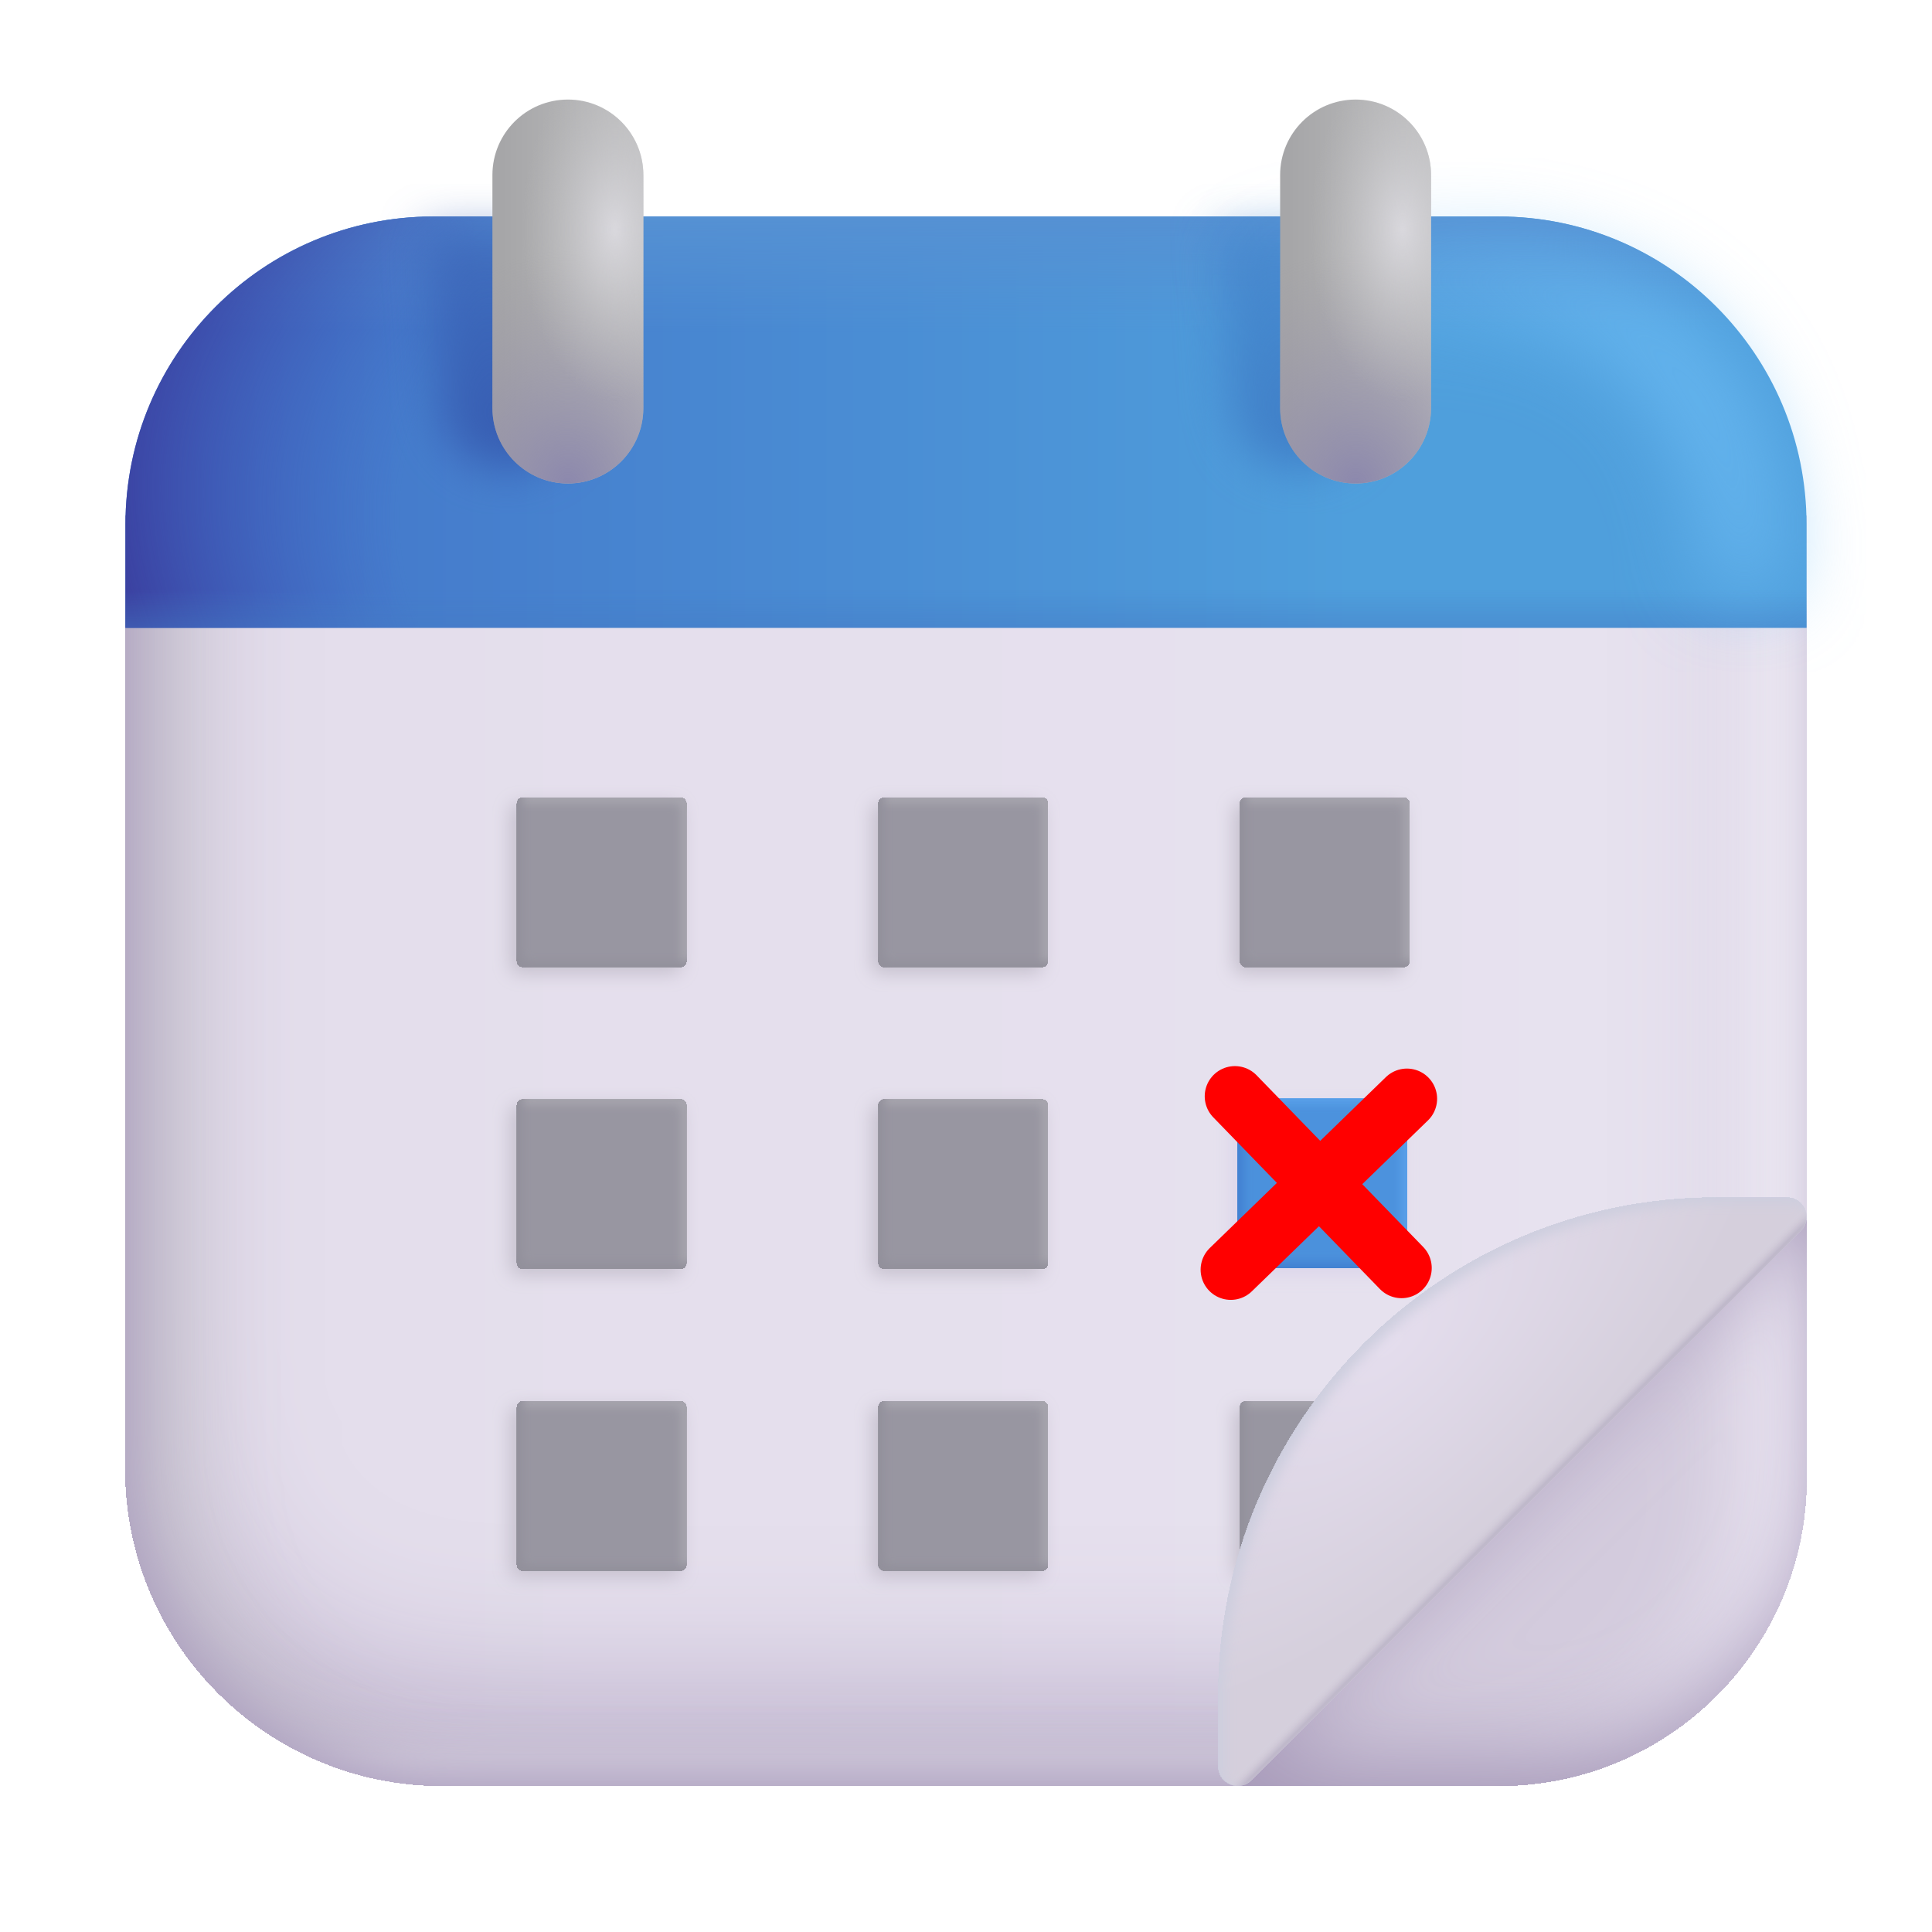
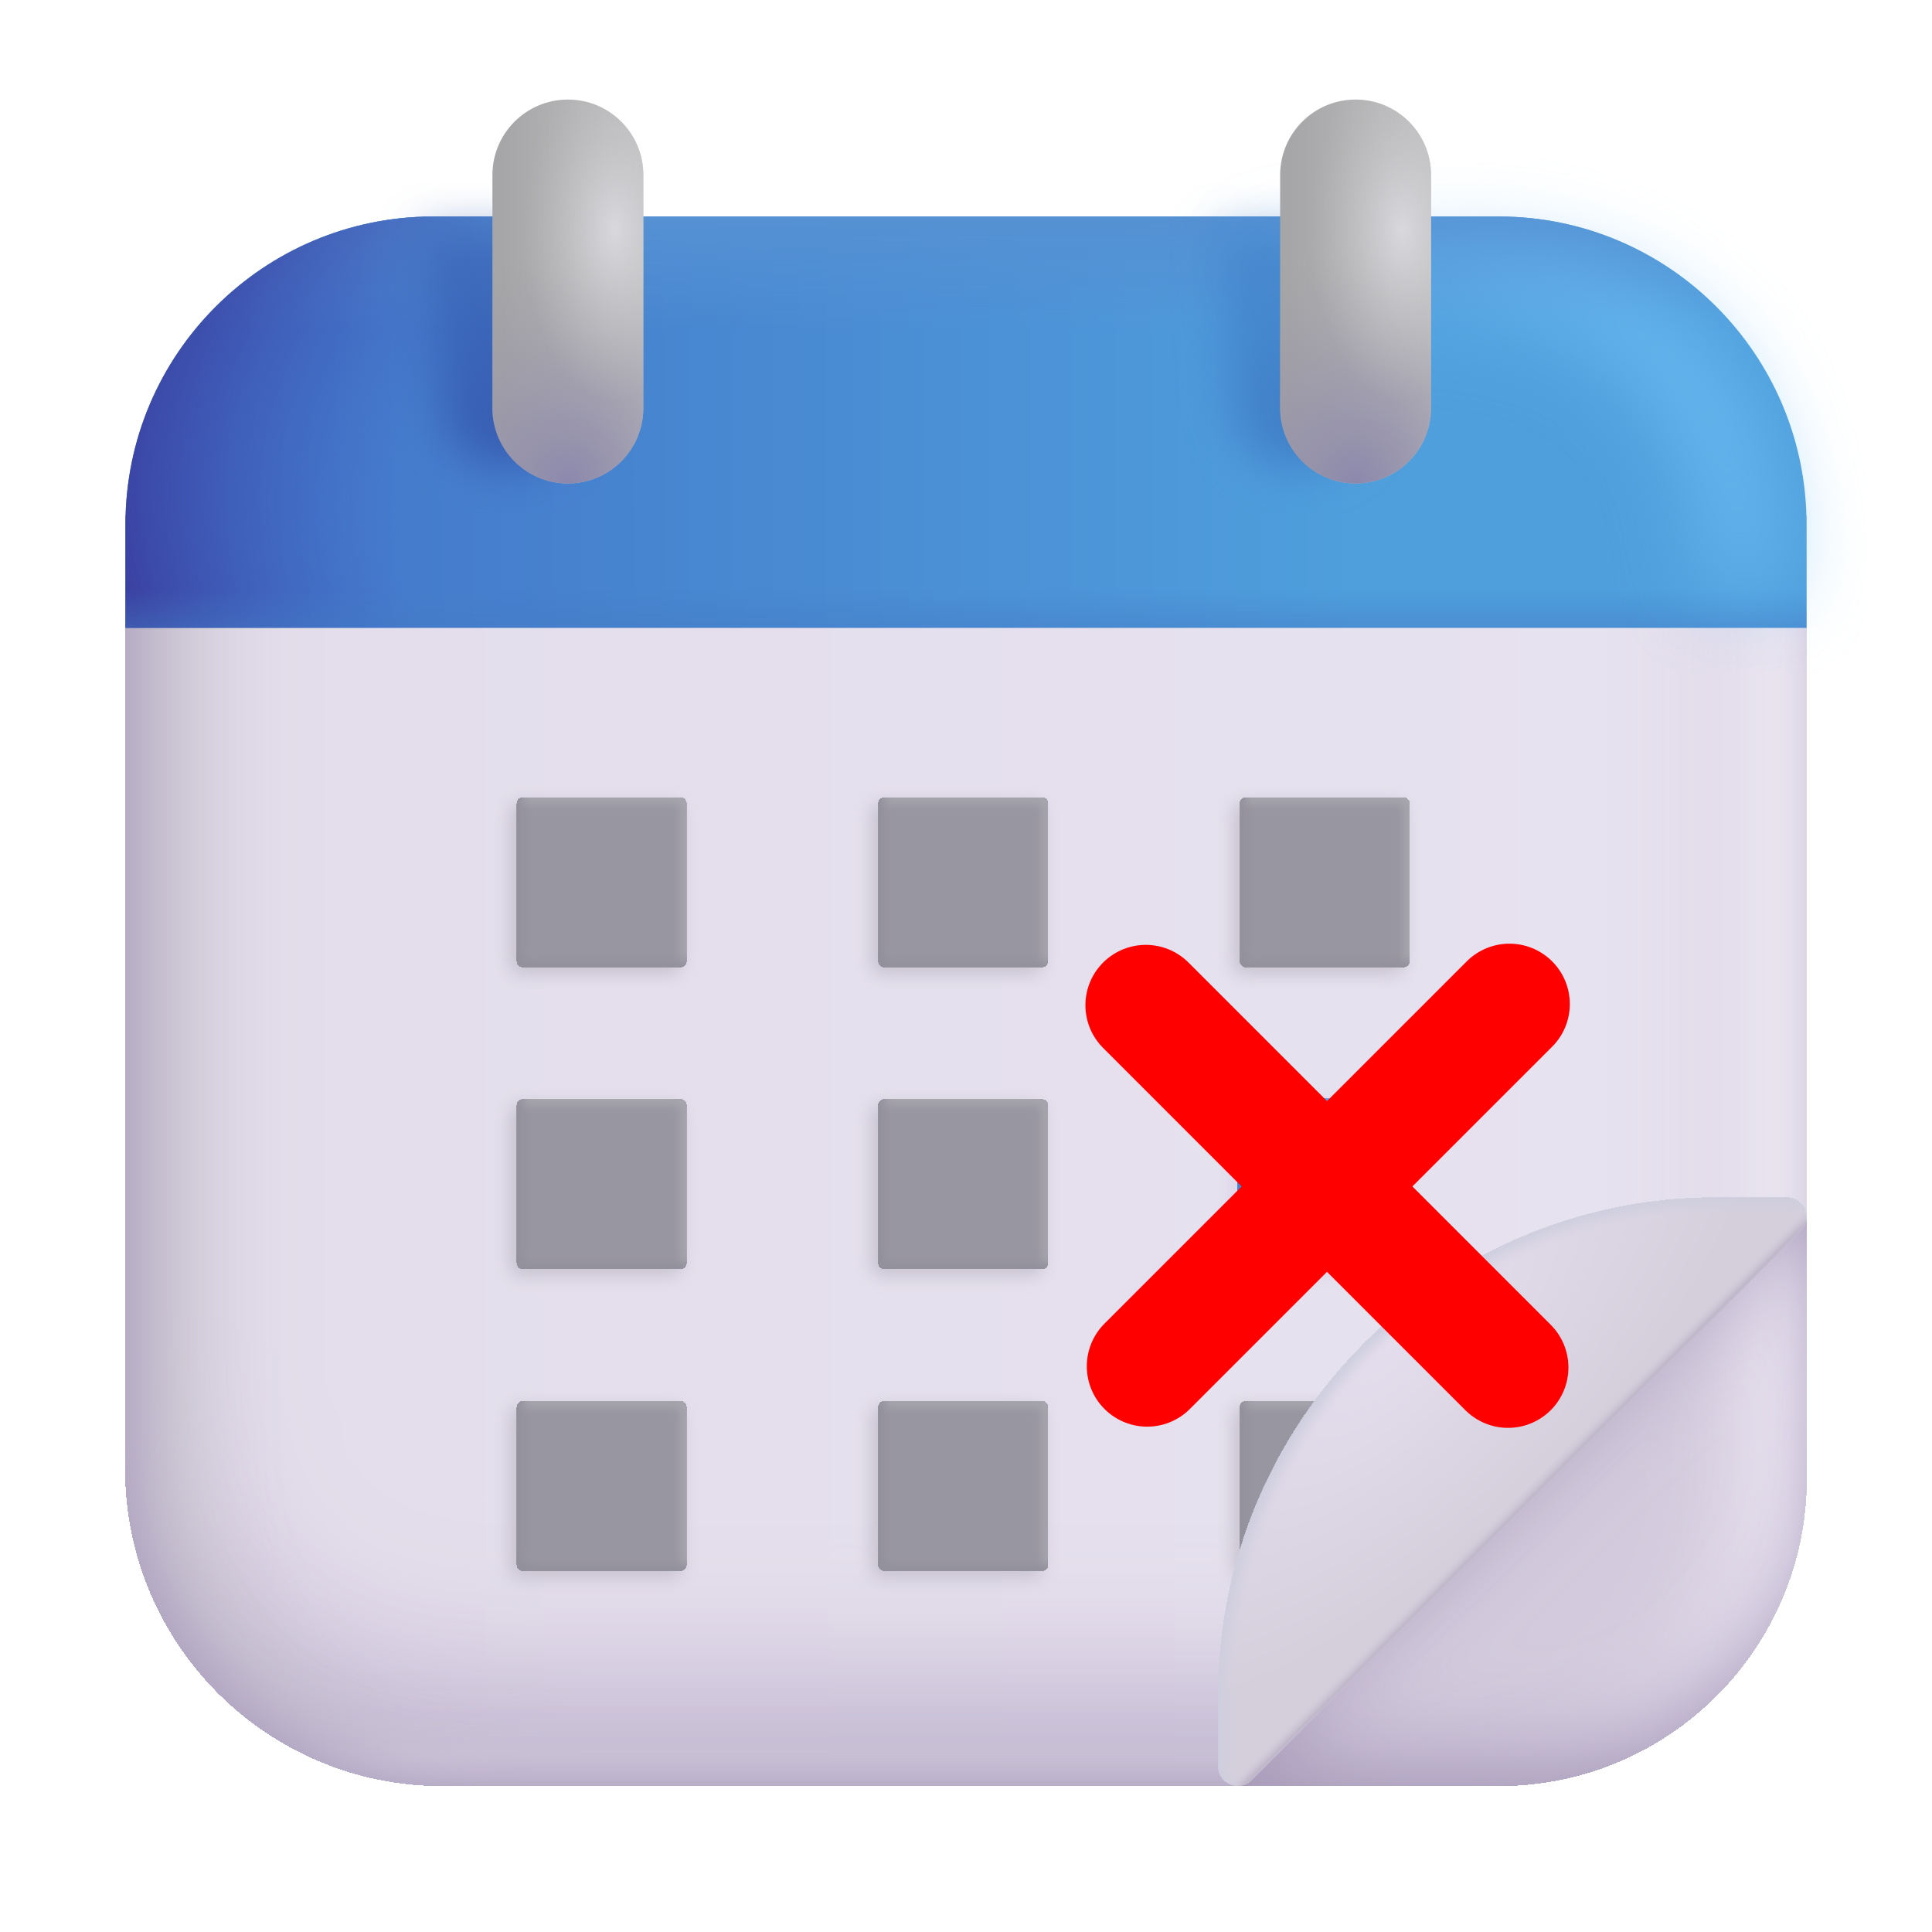
- <svg xmlns="http://www.w3.org/2000/svg" viewBox="0 0 32 32" id="calendar" version="1.1">
+ <svg xmlns="http://www.w3.org/2000/svg" viewBox="0 0 32 32" id="absence" version="1.1">
  <g filter="url(#filter0_iiii_18_22651)" id="g1">
    <rect width="27.844" height="25.992" x="2.078" y="3.586" fill="url(#paint0_linear_18_22651)" rx="5.25" id="rect1" />
  </g>
  <g filter="url(#filter9_dii_18_22651)" id="g13" style="filter:url(#filter9_dii_18_22651-5)" transform="translate(-0.03899994,-0.01099968)">
    <rect width="2.805" height="2.805" x="20.539" y="18.211" fill="url(#paint5_linear_18_22651)" rx="0.1" id="rect12" style="fill:url(#paint5_linear_18_22651)" />
  </g>
  <path fill="url(#paint1_linear_18_22651)" d="M29.922 10.399H2.078V8.686C2.078 5.87 4.361 3.586 7.178 3.586H24.822C27.639 3.586 29.922 5.87 29.922 8.686V10.399Z" id="path1" />
  <path fill="url(#paint2_linear_18_22651)" d="M29.922 10.399H2.078V8.686C2.078 5.87 4.361 3.586 7.178 3.586H24.822C27.639 3.586 29.922 5.87 29.922 8.686V10.399Z" id="path2" />
  <path fill="url(#paint3_radial_18_22651)" d="M29.922 10.399H2.078V8.686C2.078 5.87 4.361 3.586 7.178 3.586H24.822C27.639 3.586 29.922 5.87 29.922 8.686V10.399Z" id="path3" />
  <path fill="url(#paint4_linear_18_22651)" d="M29.922 10.399H2.078V8.686C2.078 5.87 4.361 3.586 7.178 3.586H24.822C27.639 3.586 29.922 5.87 29.922 8.686V10.399Z" id="path4" />
  <g filter="url(#filter1_ii_18_22651)" id="g5">
    <path fill="#D3CBDD" d="M29.922 20.21V24.479C29.922 27.295 27.639 29.578 24.822 29.578H20.497L29.922 20.21Z" id="path5" />
  </g>
  <g filter="url(#filter2_dii_18_22651)" id="g6">
    <rect width="2.805" height="2.805" x="8.563" y="13.211" fill="#9896A1" rx=".1" id="rect5" />
  </g>
  <g filter="url(#filter3_dii_18_22651)" id="g7">
    <rect width="2.805" height="2.805" x="14.551" y="13.211" fill="#9896A1" rx=".1" id="rect6" />
  </g>
  <g filter="url(#filter4_dii_18_22651)" id="g8">
    <rect width="2.805" height="2.805" x="20.539" y="13.211" fill="#9896A1" rx=".1" id="rect7" />
  </g>
  <g filter="url(#filter5_dii_18_22651)" id="g9">
    <rect width="2.805" height="2.805" x="8.563" y="18.211" fill="#9896A1" rx=".1" id="rect8" />
  </g>
  <g filter="url(#filter6_dii_18_22651)" id="g10">
    <rect width="2.805" height="2.805" x="8.563" y="23.211" fill="#9896A1" rx=".1" id="rect9" />
  </g>
  <g filter="url(#filter7_dii_18_22651)" id="g11">
    <rect width="2.805" height="2.805" x="14.551" y="18.211" fill="#9896A1" rx=".1" id="rect10" />
  </g>
  <g filter="url(#filter8_dii_18_22651)" id="g12">
    <rect width="2.805" height="2.805" x="14.551" y="23.211" fill="#9896A1" rx=".1" id="rect11" />
  </g>
  <g filter="url(#filter10_dii_18_22651)" id="g14">
    <rect width="2.805" height="2.805" x="20.539" y="23.211" fill="#9896A1" rx=".1" id="rect13" />
  </g>
  <g filter="url(#filter11_i_18_22651)" id="g15">
    <path fill="url(#paint6_radial_18_22651)" d="M29.827 20.388C29.888 20.327 29.922 20.245 29.922 20.159C29.922 19.981 29.777 19.836 29.599 19.836H28.43C23.873 19.836 20.18 23.53 20.18 28.086V29.255C20.18 29.434 20.324 29.579 20.503 29.579C20.588 29.579 20.671 29.544 20.731 29.484L29.827 20.388Z" id="path14" />
    <path fill="url(#paint7_linear_18_22651)" d="M29.827 20.388C29.888 20.327 29.922 20.245 29.922 20.159C29.922 19.981 29.777 19.836 29.599 19.836H28.43C23.873 19.836 20.18 23.53 20.18 28.086V29.255C20.18 29.434 20.324 29.579 20.503 29.579C20.588 29.579 20.671 29.544 20.731 29.484L29.827 20.388Z" id="path15" />
  </g>
  <g filter="url(#filter12_f_18_22651)" id="g16">
    <path stroke="url(#paint8_radial_18_22651)" stroke-width="1.5" d="M28.906 9.877C28.906 6.978 27.656 4.627 23.656 4.627H13.5" fill="none" id="path16" />
  </g>
  <g filter="url(#filter13_f_18_22651)" id="g17">
    <path fill="url(#paint9_linear_18_22651)" d="M7.013 3.8H9.513V6.636C9.513 7.256 9.011 7.758 8.391 7.758V7.758C7.81 7.758 7.324 7.314 7.273 6.735L7.013 3.8Z" id="path17" />
  </g>
  <g filter="url(#filter14_f_18_22651)" id="g18">
    <path fill="url(#paint10_linear_18_22651)" d="M20.132 3.8H22.632V6.636C22.632 7.256 22.129 7.758 21.509 7.758V7.758C20.928 7.758 20.443 7.314 20.392 6.735L20.132 3.8Z" id="path18" />
  </g>
  <rect width="2.5" height="6.359" x="8.156" y="1.649" fill="url(#paint11_linear_18_22651)" rx="1.25" id="rect18" />
  <rect width="2.5" height="6.359" x="8.156" y="1.649" fill="url(#paint12_radial_18_22651)" rx="1.25" id="rect19" />
  <rect width="2.5" height="6.359" x="8.156" y="1.649" fill="url(#paint13_radial_18_22651)" rx="1.25" id="rect20" />
  <rect width="2.5" height="6.359" x="21.203" y="1.649" fill="url(#paint14_linear_18_22651)" rx="1.25" id="rect21" />
  <rect width="2.5" height="6.359" x="21.203" y="1.649" fill="url(#paint15_radial_18_22651)" rx="1.25" id="rect22" />
  <rect width="2.5" height="6.359" x="21.203" y="1.649" fill="url(#paint16_radial_18_22651)" rx="1.25" id="rect23" />
  <defs id="defs126">
    <filter id="filter0_iiii_18_22651" width="29.844" height="26.992" x="1.078" y="2.586" color-interpolation-filters="sRGB" filterUnits="userSpaceOnUse">
      <feFlood flood-opacity="0" result="BackgroundImageFix" id="feFlood23" />
      <feBlend in="SourceGraphic" in2="BackgroundImageFix" result="shape" id="feBlend23" />
      <feColorMatrix in="SourceAlpha" result="hardAlpha" values="0 0 0 0 0 0 0 0 0 0 0 0 0 0 0 0 0 0 127 0" id="feColorMatrix23" />
      <feOffset dy="-1" id="feOffset23" />
      <feGaussianBlur stdDeviation="1.5" id="feGaussianBlur23" />
      <feComposite in2="hardAlpha" k2="-1" k3="1" operator="arithmetic" id="feComposite23" />
      <feColorMatrix values="0 0 0 0 0.675 0 0 0 0 0.62 0 0 0 0 0.749 0 0 0 1 0" id="feColorMatrix24" />
      <feBlend in2="shape" result="effect1_innerShadow_18_22651" id="feBlend24" />
      <feColorMatrix in="SourceAlpha" result="hardAlpha" values="0 0 0 0 0 0 0 0 0 0 0 0 0 0 0 0 0 0 127 0" id="feColorMatrix25" />
      <feOffset dx="1" id="feOffset25" />
      <feGaussianBlur stdDeviation=".75" id="feGaussianBlur25" />
      <feComposite in2="hardAlpha" k2="-1" k3="1" operator="arithmetic" id="feComposite25" />
      <feColorMatrix values="0 0 0 0 0.8 0 0 0 0 0.788 0 0 0 0 0.82 0 0 0 1 0" id="feColorMatrix26" />
      <feBlend in2="effect1_innerShadow_18_22651" result="effect2_innerShadow_18_22651" id="feBlend26" />
      <feColorMatrix in="SourceAlpha" result="hardAlpha" values="0 0 0 0 0 0 0 0 0 0 0 0 0 0 0 0 0 0 127 0" id="feColorMatrix27" />
      <feOffset dx="-1" id="feOffset27" />
      <feGaussianBlur stdDeviation=".75" id="feGaussianBlur27" />
      <feComposite in2="hardAlpha" k2="-1" k3="1" operator="arithmetic" id="feComposite27" />
      <feColorMatrix values="0 0 0 0 0.957 0 0 0 0 0.945 0 0 0 0 0.976 0 0 0 1 0" id="feColorMatrix28" />
      <feBlend in2="effect2_innerShadow_18_22651" result="effect3_innerShadow_18_22651" id="feBlend28" />
      <feColorMatrix in="SourceAlpha" result="hardAlpha" values="0 0 0 0 0 0 0 0 0 0 0 0 0 0 0 0 0 0 127 0" id="feColorMatrix29" />
      <feOffset dx=".25" dy="-.25" id="feOffset29" />
      <feGaussianBlur stdDeviation=".5" id="feGaussianBlur29" />
      <feComposite in2="hardAlpha" k2="-1" k3="1" operator="arithmetic" id="feComposite29" />
      <feColorMatrix values="0 0 0 0 0.671 0 0 0 0 0.62 0 0 0 0 0.745 0 0 0 1 0" id="feColorMatrix30" />
      <feBlend in2="effect3_innerShadow_18_22651" result="effect4_innerShadow_18_22651" id="feBlend30" />
    </filter>
    <filter id="filter1_ii_18_22651" width="10.825" height="9.968" x="19.497" y="19.61" color-interpolation-filters="sRGB" filterUnits="userSpaceOnUse">
      <feFlood flood-opacity="0" result="BackgroundImageFix" id="feFlood30" />
      <feBlend in="SourceGraphic" in2="BackgroundImageFix" result="shape" id="feBlend31" />
      <feColorMatrix in="SourceAlpha" result="hardAlpha" values="0 0 0 0 0 0 0 0 0 0 0 0 0 0 0 0 0 0 127 0" id="feColorMatrix31" />
      <feOffset dx="-1" id="feOffset31" />
      <feGaussianBlur stdDeviation=".75" id="feGaussianBlur31" />
      <feComposite in2="hardAlpha" k2="-1" k3="1" operator="arithmetic" id="feComposite31" />
      <feColorMatrix values="0 0 0 0 0.937 0 0 0 0 0.918 0 0 0 0 0.965 0 0 0 1 0" id="feColorMatrix32" />
      <feBlend in2="shape" result="effect1_innerShadow_18_22651" id="feBlend32" />
      <feColorMatrix in="SourceAlpha" result="hardAlpha" values="0 0 0 0 0 0 0 0 0 0 0 0 0 0 0 0 0 0 127 0" id="feColorMatrix33" />
      <feOffset dx=".4" dy="-.6" id="feOffset33" />
      <feGaussianBlur stdDeviation=".75" id="feGaussianBlur33" />
      <feComposite in2="hardAlpha" k2="-1" k3="1" operator="arithmetic" id="feComposite33" />
      <feColorMatrix values="0 0 0 0 0.659 0 0 0 0 0.608 0 0 0 0 0.729 0 0 0 1 0" id="feColorMatrix34" />
      <feBlend in2="effect1_innerShadow_18_22651" result="effect2_innerShadow_18_22651" id="feBlend34" />
    </filter>
    <filter id="filter2_dii_18_22651" width="3.405" height="3.405" x="8.162" y="13.011" color-interpolation-filters="sRGB" filterUnits="userSpaceOnUse">
      <feFlood flood-opacity="0" result="BackgroundImageFix" id="feFlood34" />
      <feColorMatrix in="SourceAlpha" result="hardAlpha" values="0 0 0 0 0 0 0 0 0 0 0 0 0 0 0 0 0 0 127 0" id="feColorMatrix35" />
      <feOffset dx="-.1" dy=".1" id="feOffset35" />
      <feGaussianBlur stdDeviation=".15" id="feGaussianBlur35" />
      <feComposite in2="hardAlpha" operator="out" id="feComposite35" />
      <feColorMatrix values="0 0 0 0 0.773 0 0 0 0 0.753 0 0 0 0 0.804 0 0 0 1 0" id="feColorMatrix36" />
      <feBlend in2="BackgroundImageFix" result="effect1_dropShadow_18_22651" id="feBlend36" />
      <feBlend in="SourceGraphic" in2="effect1_dropShadow_18_22651" result="shape" id="feBlend37" />
      <feColorMatrix in="SourceAlpha" result="hardAlpha" values="0 0 0 0 0 0 0 0 0 0 0 0 0 0 0 0 0 0 127 0" id="feColorMatrix37" />
      <feOffset dx="-.1" dy=".1" id="feOffset37" />
      <feGaussianBlur stdDeviation=".075" id="feGaussianBlur37" />
      <feComposite in2="hardAlpha" k2="-1" k3="1" operator="arithmetic" id="feComposite37" />
      <feColorMatrix values="0 0 0 0 0.655 0 0 0 0 0.647 0 0 0 0 0.682 0 0 0 1 0" id="feColorMatrix38" />
      <feBlend in2="shape" result="effect2_innerShadow_18_22651" id="feBlend38" />
      <feColorMatrix in="SourceAlpha" result="hardAlpha" values="0 0 0 0 0 0 0 0 0 0 0 0 0 0 0 0 0 0 127 0" id="feColorMatrix39" />
      <feOffset dx=".1" dy="-.1" id="feOffset39" />
      <feGaussianBlur stdDeviation=".075" id="feGaussianBlur39" />
      <feComposite in2="hardAlpha" k2="-1" k3="1" operator="arithmetic" id="feComposite39" />
      <feColorMatrix values="0 0 0 0 0.573 0 0 0 0 0.565 0 0 0 0 0.608 0 0 0 1 0" id="feColorMatrix40" />
      <feBlend in2="effect2_innerShadow_18_22651" result="effect3_innerShadow_18_22651" id="feBlend40" />
    </filter>
    <filter id="filter3_dii_18_22651" width="3.405" height="3.405" x="14.151" y="13.011" color-interpolation-filters="sRGB" filterUnits="userSpaceOnUse">
      <feFlood flood-opacity="0" result="BackgroundImageFix" id="feFlood40" />
      <feColorMatrix in="SourceAlpha" result="hardAlpha" values="0 0 0 0 0 0 0 0 0 0 0 0 0 0 0 0 0 0 127 0" id="feColorMatrix41" />
      <feOffset dx="-.1" dy=".1" id="feOffset41" />
      <feGaussianBlur stdDeviation=".15" id="feGaussianBlur41" />
      <feComposite in2="hardAlpha" operator="out" id="feComposite41" />
      <feColorMatrix values="0 0 0 0 0.773 0 0 0 0 0.753 0 0 0 0 0.804 0 0 0 1 0" id="feColorMatrix42" />
      <feBlend in2="BackgroundImageFix" result="effect1_dropShadow_18_22651" id="feBlend42" />
      <feBlend in="SourceGraphic" in2="effect1_dropShadow_18_22651" result="shape" id="feBlend43" />
      <feColorMatrix in="SourceAlpha" result="hardAlpha" values="0 0 0 0 0 0 0 0 0 0 0 0 0 0 0 0 0 0 127 0" id="feColorMatrix43" />
      <feOffset dx="-.1" dy=".1" id="feOffset43" />
      <feGaussianBlur stdDeviation=".075" id="feGaussianBlur43" />
      <feComposite in2="hardAlpha" k2="-1" k3="1" operator="arithmetic" id="feComposite43" />
      <feColorMatrix values="0 0 0 0 0.655 0 0 0 0 0.647 0 0 0 0 0.682 0 0 0 1 0" id="feColorMatrix44" />
      <feBlend in2="shape" result="effect2_innerShadow_18_22651" id="feBlend44" />
      <feColorMatrix in="SourceAlpha" result="hardAlpha" values="0 0 0 0 0 0 0 0 0 0 0 0 0 0 0 0 0 0 127 0" id="feColorMatrix45" />
      <feOffset dx=".1" dy="-.1" id="feOffset45" />
      <feGaussianBlur stdDeviation=".075" id="feGaussianBlur45" />
      <feComposite in2="hardAlpha" k2="-1" k3="1" operator="arithmetic" id="feComposite45" />
      <feColorMatrix values="0 0 0 0 0.573 0 0 0 0 0.565 0 0 0 0 0.608 0 0 0 1 0" id="feColorMatrix46" />
      <feBlend in2="effect2_innerShadow_18_22651" result="effect3_innerShadow_18_22651" id="feBlend46" />
    </filter>
    <filter id="filter4_dii_18_22651" width="3.405" height="3.405" x="20.139" y="13.011" color-interpolation-filters="sRGB" filterUnits="userSpaceOnUse">
      <feFlood flood-opacity="0" result="BackgroundImageFix" id="feFlood46" />
      <feColorMatrix in="SourceAlpha" result="hardAlpha" values="0 0 0 0 0 0 0 0 0 0 0 0 0 0 0 0 0 0 127 0" id="feColorMatrix47" />
      <feOffset dx="-.1" dy=".1" id="feOffset47" />
      <feGaussianBlur stdDeviation=".15" id="feGaussianBlur47" />
      <feComposite in2="hardAlpha" operator="out" id="feComposite47" />
      <feColorMatrix values="0 0 0 0 0.773 0 0 0 0 0.753 0 0 0 0 0.804 0 0 0 1 0" id="feColorMatrix48" />
      <feBlend in2="BackgroundImageFix" result="effect1_dropShadow_18_22651" id="feBlend48" />
      <feBlend in="SourceGraphic" in2="effect1_dropShadow_18_22651" result="shape" id="feBlend49" />
      <feColorMatrix in="SourceAlpha" result="hardAlpha" values="0 0 0 0 0 0 0 0 0 0 0 0 0 0 0 0 0 0 127 0" id="feColorMatrix49" />
      <feOffset dx="-.1" dy=".1" id="feOffset49" />
      <feGaussianBlur stdDeviation=".075" id="feGaussianBlur49" />
      <feComposite in2="hardAlpha" k2="-1" k3="1" operator="arithmetic" id="feComposite49" />
      <feColorMatrix values="0 0 0 0 0.655 0 0 0 0 0.647 0 0 0 0 0.682 0 0 0 1 0" id="feColorMatrix50" />
      <feBlend in2="shape" result="effect2_innerShadow_18_22651" id="feBlend50" />
      <feColorMatrix in="SourceAlpha" result="hardAlpha" values="0 0 0 0 0 0 0 0 0 0 0 0 0 0 0 0 0 0 127 0" id="feColorMatrix51" />
      <feOffset dx=".1" dy="-.1" id="feOffset51" />
      <feGaussianBlur stdDeviation=".075" id="feGaussianBlur51" />
      <feComposite in2="hardAlpha" k2="-1" k3="1" operator="arithmetic" id="feComposite51" />
      <feColorMatrix values="0 0 0 0 0.573 0 0 0 0 0.565 0 0 0 0 0.608 0 0 0 1 0" id="feColorMatrix52" />
      <feBlend in2="effect2_innerShadow_18_22651" result="effect3_innerShadow_18_22651" id="feBlend52" />
    </filter>
    <filter id="filter5_dii_18_22651" width="3.405" height="3.405" x="8.162" y="18.011" color-interpolation-filters="sRGB" filterUnits="userSpaceOnUse">
      <feFlood flood-opacity="0" result="BackgroundImageFix" id="feFlood52" />
      <feColorMatrix in="SourceAlpha" result="hardAlpha" values="0 0 0 0 0 0 0 0 0 0 0 0 0 0 0 0 0 0 127 0" id="feColorMatrix53" />
      <feOffset dx="-.1" dy=".1" id="feOffset53" />
      <feGaussianBlur stdDeviation=".15" id="feGaussianBlur53" />
      <feComposite in2="hardAlpha" operator="out" id="feComposite53" />
      <feColorMatrix values="0 0 0 0 0.773 0 0 0 0 0.753 0 0 0 0 0.804 0 0 0 1 0" id="feColorMatrix54" />
      <feBlend in2="BackgroundImageFix" result="effect1_dropShadow_18_22651" id="feBlend54" />
      <feBlend in="SourceGraphic" in2="effect1_dropShadow_18_22651" result="shape" id="feBlend55" />
      <feColorMatrix in="SourceAlpha" result="hardAlpha" values="0 0 0 0 0 0 0 0 0 0 0 0 0 0 0 0 0 0 127 0" id="feColorMatrix55" />
      <feOffset dx="-.1" dy=".1" id="feOffset55" />
      <feGaussianBlur stdDeviation=".075" id="feGaussianBlur55" />
      <feComposite in2="hardAlpha" k2="-1" k3="1" operator="arithmetic" id="feComposite55" />
      <feColorMatrix values="0 0 0 0 0.655 0 0 0 0 0.647 0 0 0 0 0.682 0 0 0 1 0" id="feColorMatrix56" />
      <feBlend in2="shape" result="effect2_innerShadow_18_22651" id="feBlend56" />
      <feColorMatrix in="SourceAlpha" result="hardAlpha" values="0 0 0 0 0 0 0 0 0 0 0 0 0 0 0 0 0 0 127 0" id="feColorMatrix57" />
      <feOffset dx=".1" dy="-.1" id="feOffset57" />
      <feGaussianBlur stdDeviation=".075" id="feGaussianBlur57" />
      <feComposite in2="hardAlpha" k2="-1" k3="1" operator="arithmetic" id="feComposite57" />
      <feColorMatrix values="0 0 0 0 0.573 0 0 0 0 0.565 0 0 0 0 0.608 0 0 0 1 0" id="feColorMatrix58" />
      <feBlend in2="effect2_innerShadow_18_22651" result="effect3_innerShadow_18_22651" id="feBlend58" />
    </filter>
    <filter id="filter6_dii_18_22651" width="3.405" height="3.405" x="8.162" y="23.011" color-interpolation-filters="sRGB" filterUnits="userSpaceOnUse">
      <feFlood flood-opacity="0" result="BackgroundImageFix" id="feFlood58" />
      <feColorMatrix in="SourceAlpha" result="hardAlpha" values="0 0 0 0 0 0 0 0 0 0 0 0 0 0 0 0 0 0 127 0" id="feColorMatrix59" />
      <feOffset dx="-.1" dy=".1" id="feOffset59" />
      <feGaussianBlur stdDeviation=".15" id="feGaussianBlur59" />
      <feComposite in2="hardAlpha" operator="out" id="feComposite59" />
      <feColorMatrix values="0 0 0 0 0.773 0 0 0 0 0.753 0 0 0 0 0.804 0 0 0 1 0" id="feColorMatrix60" />
      <feBlend in2="BackgroundImageFix" result="effect1_dropShadow_18_22651" id="feBlend60" />
      <feBlend in="SourceGraphic" in2="effect1_dropShadow_18_22651" result="shape" id="feBlend61" />
      <feColorMatrix in="SourceAlpha" result="hardAlpha" values="0 0 0 0 0 0 0 0 0 0 0 0 0 0 0 0 0 0 127 0" id="feColorMatrix61" />
      <feOffset dx="-.1" dy=".1" id="feOffset61" />
      <feGaussianBlur stdDeviation=".075" id="feGaussianBlur61" />
      <feComposite in2="hardAlpha" k2="-1" k3="1" operator="arithmetic" id="feComposite61" />
      <feColorMatrix values="0 0 0 0 0.655 0 0 0 0 0.647 0 0 0 0 0.682 0 0 0 1 0" id="feColorMatrix62" />
      <feBlend in2="shape" result="effect2_innerShadow_18_22651" id="feBlend62" />
      <feColorMatrix in="SourceAlpha" result="hardAlpha" values="0 0 0 0 0 0 0 0 0 0 0 0 0 0 0 0 0 0 127 0" id="feColorMatrix63" />
      <feOffset dx=".1" dy="-.1" id="feOffset63" />
      <feGaussianBlur stdDeviation=".075" id="feGaussianBlur63" />
      <feComposite in2="hardAlpha" k2="-1" k3="1" operator="arithmetic" id="feComposite63" />
      <feColorMatrix values="0 0 0 0 0.573 0 0 0 0 0.565 0 0 0 0 0.608 0 0 0 1 0" id="feColorMatrix64" />
      <feBlend in2="effect2_innerShadow_18_22651" result="effect3_innerShadow_18_22651" id="feBlend64" />
    </filter>
    <filter id="filter7_dii_18_22651" width="3.405" height="3.405" x="14.151" y="18.011" color-interpolation-filters="sRGB" filterUnits="userSpaceOnUse">
      <feFlood flood-opacity="0" result="BackgroundImageFix" id="feFlood64" />
      <feColorMatrix in="SourceAlpha" result="hardAlpha" values="0 0 0 0 0 0 0 0 0 0 0 0 0 0 0 0 0 0 127 0" id="feColorMatrix65" />
      <feOffset dx="-.1" dy=".1" id="feOffset65" />
      <feGaussianBlur stdDeviation=".15" id="feGaussianBlur65" />
      <feComposite in2="hardAlpha" operator="out" id="feComposite65" />
      <feColorMatrix values="0 0 0 0 0.773 0 0 0 0 0.753 0 0 0 0 0.804 0 0 0 1 0" id="feColorMatrix66" />
      <feBlend in2="BackgroundImageFix" result="effect1_dropShadow_18_22651" id="feBlend66" />
      <feBlend in="SourceGraphic" in2="effect1_dropShadow_18_22651" result="shape" id="feBlend67" />
      <feColorMatrix in="SourceAlpha" result="hardAlpha" values="0 0 0 0 0 0 0 0 0 0 0 0 0 0 0 0 0 0 127 0" id="feColorMatrix67" />
      <feOffset dx="-.1" dy=".1" id="feOffset67" />
      <feGaussianBlur stdDeviation=".075" id="feGaussianBlur67" />
      <feComposite in2="hardAlpha" k2="-1" k3="1" operator="arithmetic" id="feComposite67" />
      <feColorMatrix values="0 0 0 0 0.655 0 0 0 0 0.647 0 0 0 0 0.682 0 0 0 1 0" id="feColorMatrix68" />
      <feBlend in2="shape" result="effect2_innerShadow_18_22651" id="feBlend68" />
      <feColorMatrix in="SourceAlpha" result="hardAlpha" values="0 0 0 0 0 0 0 0 0 0 0 0 0 0 0 0 0 0 127 0" id="feColorMatrix69" />
      <feOffset dx=".1" dy="-.1" id="feOffset69" />
      <feGaussianBlur stdDeviation=".075" id="feGaussianBlur69" />
      <feComposite in2="hardAlpha" k2="-1" k3="1" operator="arithmetic" id="feComposite69" />
      <feColorMatrix values="0 0 0 0 0.573 0 0 0 0 0.565 0 0 0 0 0.608 0 0 0 1 0" id="feColorMatrix70" />
      <feBlend in2="effect2_innerShadow_18_22651" result="effect3_innerShadow_18_22651" id="feBlend70" />
    </filter>
    <filter id="filter8_dii_18_22651" width="3.405" height="3.405" x="14.151" y="23.011" color-interpolation-filters="sRGB" filterUnits="userSpaceOnUse">
      <feFlood flood-opacity="0" result="BackgroundImageFix" id="feFlood70" />
      <feColorMatrix in="SourceAlpha" result="hardAlpha" values="0 0 0 0 0 0 0 0 0 0 0 0 0 0 0 0 0 0 127 0" id="feColorMatrix71" />
      <feOffset dx="-.1" dy=".1" id="feOffset71" />
      <feGaussianBlur stdDeviation=".15" id="feGaussianBlur71" />
      <feComposite in2="hardAlpha" operator="out" id="feComposite71" />
      <feColorMatrix values="0 0 0 0 0.773 0 0 0 0 0.753 0 0 0 0 0.804 0 0 0 1 0" id="feColorMatrix72" />
      <feBlend in2="BackgroundImageFix" result="effect1_dropShadow_18_22651" id="feBlend72" />
      <feBlend in="SourceGraphic" in2="effect1_dropShadow_18_22651" result="shape" id="feBlend73" />
      <feColorMatrix in="SourceAlpha" result="hardAlpha" values="0 0 0 0 0 0 0 0 0 0 0 0 0 0 0 0 0 0 127 0" id="feColorMatrix73" />
      <feOffset dx="-.1" dy=".1" id="feOffset73" />
      <feGaussianBlur stdDeviation=".075" id="feGaussianBlur73" />
      <feComposite in2="hardAlpha" k2="-1" k3="1" operator="arithmetic" id="feComposite73" />
      <feColorMatrix values="0 0 0 0 0.655 0 0 0 0 0.647 0 0 0 0 0.682 0 0 0 1 0" id="feColorMatrix74" />
      <feBlend in2="shape" result="effect2_innerShadow_18_22651" id="feBlend74" />
      <feColorMatrix in="SourceAlpha" result="hardAlpha" values="0 0 0 0 0 0 0 0 0 0 0 0 0 0 0 0 0 0 127 0" id="feColorMatrix75" />
      <feOffset dx=".1" dy="-.1" id="feOffset75" />
      <feGaussianBlur stdDeviation=".075" id="feGaussianBlur75" />
      <feComposite in2="hardAlpha" k2="-1" k3="1" operator="arithmetic" id="feComposite75" />
      <feColorMatrix values="0 0 0 0 0.573 0 0 0 0 0.565 0 0 0 0 0.608 0 0 0 1 0" id="feColorMatrix76" />
      <feBlend in2="effect2_innerShadow_18_22651" result="effect3_innerShadow_18_22651" id="feBlend76" />
    </filter>
    <filter id="filter9_dii_18_22651" width="3.405" height="3.405" x="20.139" y="18.011" color-interpolation-filters="sRGB" filterUnits="userSpaceOnUse">
      <feFlood flood-opacity="0" result="BackgroundImageFix" id="feFlood76" />
      <feColorMatrix in="SourceAlpha" result="hardAlpha" values="0 0 0 0 0 0 0 0 0 0 0 0 0 0 0 0 0 0 127 0" id="feColorMatrix77" />
      <feOffset dx="-.1" dy=".1" id="feOffset77" />
      <feGaussianBlur stdDeviation=".15" id="feGaussianBlur77" />
      <feComposite in2="hardAlpha" operator="out" id="feComposite77" />
      <feColorMatrix values="0 0 0 0 0.859 0 0 0 0 0.835 0 0 0 0 0.918 0 0 0 1 0" id="feColorMatrix78" />
      <feBlend in2="BackgroundImageFix" result="effect1_dropShadow_18_22651" id="feBlend78" />
      <feBlend in="SourceGraphic" in2="effect1_dropShadow_18_22651" result="shape" id="feBlend79" />
      <feColorMatrix in="SourceAlpha" result="hardAlpha" values="0 0 0 0 0 0 0 0 0 0 0 0 0 0 0 0 0 0 127 0" id="feColorMatrix79" />
      <feOffset dx="-.1" dy=".1" id="feOffset79" />
      <feGaussianBlur stdDeviation=".075" id="feGaussianBlur79" />
      <feComposite in2="hardAlpha" k2="-1" k3="1" operator="arithmetic" id="feComposite79" />
      <feColorMatrix values="0 0 0 0 0.349 0 0 0 0 0.631 0 0 0 0 0.918 0 0 0 1 0" id="feColorMatrix80" />
      <feBlend in2="shape" result="effect2_innerShadow_18_22651" id="feBlend80" />
      <feColorMatrix in="SourceAlpha" result="hardAlpha" values="0 0 0 0 0 0 0 0 0 0 0 0 0 0 0 0 0 0 127 0" id="feColorMatrix81" />
      <feOffset dx=".1" dy="-.1" id="feOffset81" />
      <feGaussianBlur stdDeviation=".075" id="feGaussianBlur81" />
      <feComposite in2="hardAlpha" k2="-1" k3="1" operator="arithmetic" id="feComposite81" />
      <feColorMatrix values="0 0 0 0 0.255 0 0 0 0 0.498 0 0 0 0 0.82 0 0 0 1 0" id="feColorMatrix82" />
      <feBlend in2="effect2_innerShadow_18_22651" result="effect3_innerShadow_18_22651" id="feBlend82" />
    </filter>
    <filter id="filter10_dii_18_22651" width="3.405" height="3.405" x="20.139" y="23.011" color-interpolation-filters="sRGB" filterUnits="userSpaceOnUse">
      <feFlood flood-opacity="0" result="BackgroundImageFix" id="feFlood82" />
      <feColorMatrix in="SourceAlpha" result="hardAlpha" values="0 0 0 0 0 0 0 0 0 0 0 0 0 0 0 0 0 0 127 0" id="feColorMatrix83" />
      <feOffset dx="-.1" dy=".1" id="feOffset83" />
      <feGaussianBlur stdDeviation=".15" id="feGaussianBlur83" />
      <feComposite in2="hardAlpha" operator="out" id="feComposite83" />
      <feColorMatrix values="0 0 0 0 0.773 0 0 0 0 0.753 0 0 0 0 0.804 0 0 0 1 0" id="feColorMatrix84" />
      <feBlend in2="BackgroundImageFix" result="effect1_dropShadow_18_22651" id="feBlend84" />
      <feBlend in="SourceGraphic" in2="effect1_dropShadow_18_22651" result="shape" id="feBlend85" />
      <feColorMatrix in="SourceAlpha" result="hardAlpha" values="0 0 0 0 0 0 0 0 0 0 0 0 0 0 0 0 0 0 127 0" id="feColorMatrix85" />
      <feOffset dx="-.1" dy=".1" id="feOffset85" />
      <feGaussianBlur stdDeviation=".075" id="feGaussianBlur85" />
      <feComposite in2="hardAlpha" k2="-1" k3="1" operator="arithmetic" id="feComposite85" />
      <feColorMatrix values="0 0 0 0 0.655 0 0 0 0 0.647 0 0 0 0 0.682 0 0 0 1 0" id="feColorMatrix86" />
      <feBlend in2="shape" result="effect2_innerShadow_18_22651" id="feBlend86" />
      <feColorMatrix in="SourceAlpha" result="hardAlpha" values="0 0 0 0 0 0 0 0 0 0 0 0 0 0 0 0 0 0 127 0" id="feColorMatrix87" />
      <feOffset dx=".1" dy="-.1" id="feOffset87" />
      <feGaussianBlur stdDeviation=".075" id="feGaussianBlur87" />
      <feComposite in2="hardAlpha" k2="-1" k3="1" operator="arithmetic" id="feComposite87" />
      <feColorMatrix values="0 0 0 0 0.573 0 0 0 0 0.565 0 0 0 0 0.608 0 0 0 1 0" id="feColorMatrix88" />
      <feBlend in2="effect2_innerShadow_18_22651" result="effect3_innerShadow_18_22651" id="feBlend88" />
    </filter>
    <filter id="filter11_i_18_22651" width="9.842" height="9.842" x="20.18" y="19.836" color-interpolation-filters="sRGB" filterUnits="userSpaceOnUse">
      <feFlood flood-opacity="0" result="BackgroundImageFix" id="feFlood88" />
      <feBlend in="SourceGraphic" in2="BackgroundImageFix" result="shape" id="feBlend89" />
      <feColorMatrix in="SourceAlpha" result="hardAlpha" values="0 0 0 0 0 0 0 0 0 0 0 0 0 0 0 0 0 0 127 0" id="feColorMatrix89" />
      <feOffset dx=".1" dy=".1" id="feOffset89" />
      <feGaussianBlur stdDeviation=".1" id="feGaussianBlur89" />
      <feComposite in2="hardAlpha" k2="-1" k3="1" operator="arithmetic" id="feComposite89" />
      <feColorMatrix values="0 0 0 0 0.804 0 0 0 0 0.808 0 0 0 0 0.871 0 0 0 1 0" id="feColorMatrix90" />
      <feBlend in2="shape" result="effect1_innerShadow_18_22651" id="feBlend90" />
    </filter>
    <filter id="filter12_f_18_22651" width="18.656" height="8.5" x="12.25" y="2.627" color-interpolation-filters="sRGB" filterUnits="userSpaceOnUse">
      <feFlood flood-opacity="0" result="BackgroundImageFix" id="feFlood90" />
      <feBlend in="SourceGraphic" in2="BackgroundImageFix" result="shape" id="feBlend91" />
      <feGaussianBlur result="effect1_foregroundBlur_18_22651" stdDeviation=".625" id="feGaussianBlur91" />
    </filter>
    <filter id="filter13_f_18_22651" width="4" height="5.458" x="6.263" y="3.05" color-interpolation-filters="sRGB" filterUnits="userSpaceOnUse">
      <feFlood flood-opacity="0" result="BackgroundImageFix" id="feFlood91" />
      <feBlend in="SourceGraphic" in2="BackgroundImageFix" result="shape" id="feBlend92" />
      <feGaussianBlur result="effect1_foregroundBlur_18_22651" stdDeviation=".375" id="feGaussianBlur92" />
    </filter>
    <filter id="filter14_f_18_22651" width="4" height="5.458" x="19.382" y="3.05" color-interpolation-filters="sRGB" filterUnits="userSpaceOnUse">
      <feFlood flood-opacity="0" result="BackgroundImageFix" id="feFlood92" />
      <feBlend in="SourceGraphic" in2="BackgroundImageFix" result="shape" id="feBlend93" />
      <feGaussianBlur result="effect1_foregroundBlur_18_22651" stdDeviation=".375" id="feGaussianBlur93" />
    </filter>
    <linearGradient id="paint0_linear_18_22651" x1="5.175" x2="28.023" y1="18.086" y2="18.086" gradientUnits="userSpaceOnUse">
      <stop stop-color="#E4DEEC" id="stop93" />
      <stop offset="1" stop-color="#E7E2EF" id="stop94" />
    </linearGradient>
    <linearGradient id="paint1_linear_18_22651" x1="1.751" x2="27.836" y1="8.848" y2="8.848" gradientUnits="userSpaceOnUse">
      <stop stop-color="#4271C7" id="stop95" />
      <stop offset=".794" stop-color="#4F9FDC" id="stop96" />
    </linearGradient>
    <linearGradient id="paint2_linear_18_22651" x1="16" x2="16" y1="3.586" y2="5.502" gradientUnits="userSpaceOnUse">
      <stop stop-color="#5591D3" id="stop97" />
      <stop offset="1" stop-color="#5591D3" stop-opacity="0" id="stop98" />
    </linearGradient>
    <linearGradient id="paint4_linear_18_22651" x1="21.175" x2="21.175" y1="11.22" y2="9.76" gradientUnits="userSpaceOnUse">
      <stop stop-color="#437AC4" id="stop99" />
      <stop offset="1" stop-color="#437AC4" stop-opacity="0" id="stop100" />
    </linearGradient>
    <linearGradient id="paint5_linear_18_22651" x1="23.641" x2="19.984" y1="18.211" y2="20.836" gradientUnits="userSpaceOnUse">
      <stop stop-color="#4C92DE" id="stop101" />
      <stop offset="1" stop-color="#4B91DB" id="stop102" />
    </linearGradient>
    <linearGradient id="paint7_linear_18_22651" x1="25.11" x2="24.852" y1="25.285" y2="25.027" gradientUnits="userSpaceOnUse">
      <stop offset=".461" stop-color="#BFB8CA" id="stop103" />
      <stop offset="1" stop-color="#D9D3E0" stop-opacity="0" id="stop104" />
    </linearGradient>
    <linearGradient id="paint9_linear_18_22651" x1="8.15" x2="7.675" y1="7.454" y2="-.45" gradientUnits="userSpaceOnUse">
      <stop stop-color="#375DB2" id="stop105" />
      <stop offset="1" stop-color="#375DB2" stop-opacity="0" id="stop106" />
    </linearGradient>
    <linearGradient id="paint10_linear_18_22651" x1="21.268" x2="20.794" y1="7.454" y2="-.45" gradientUnits="userSpaceOnUse">
      <stop stop-color="#407FC8" id="stop107" />
      <stop offset="1" stop-color="#407FC8" stop-opacity="0" id="stop108" />
    </linearGradient>
    <linearGradient id="paint11_linear_18_22651" x1="10.656" x2="8.156" y1="5.3" y2="5.3" gradientUnits="userSpaceOnUse">
      <stop stop-color="#C0C0C1" id="stop109" />
      <stop offset=".932" stop-color="#A6A6A8" id="stop110" />
    </linearGradient>
    <linearGradient id="paint14_linear_18_22651" x1="23.703" x2="21.203" y1="5.3" y2="5.3" gradientUnits="userSpaceOnUse">
      <stop stop-color="#C0C0C1" id="stop111" />
      <stop offset=".932" stop-color="#A6A6A8" id="stop112" />
    </linearGradient>
    <radialGradient id="paint3_radial_18_22651" cx="0" cy="0" r="1" gradientTransform="matrix(-19.63318 -3.40642 1.89374 -10.91473 21.711 10.399)" gradientUnits="userSpaceOnUse">
      <stop offset=".759" stop-color="#3E62C2" stop-opacity="0" id="stop113" />
      <stop offset="1" stop-color="#3B41A1" id="stop114" />
    </radialGradient>
    <radialGradient id="paint6_radial_18_22651" cx="0" cy="0" r="1" gradientTransform="matrix(2.37501 2.43368 -5.89777 5.7556 23.016 22.274)" gradientUnits="userSpaceOnUse">
      <stop stop-color="#E4DDED" id="stop115" />
      <stop offset="1" stop-color="#D5CFDC" id="stop116" />
    </radialGradient>
    <radialGradient id="paint8_radial_18_22651" cx="0" cy="0" r="1" gradientTransform="rotate(152.761 14.893 6.058)scale(10.0874 14.5049)" gradientUnits="userSpaceOnUse">
      <stop stop-color="#70C0F8" id="stop117" />
      <stop offset="1" stop-color="#70C0F8" stop-opacity="0" id="stop118" />
    </radialGradient>
    <radialGradient id="paint12_radial_18_22651" cx="0" cy="0" r="1" gradientTransform="matrix(0 -3.85045 3.56473 0 9.406 8.008)" gradientUnits="userSpaceOnUse">
      <stop stop-color="#8C88AD" id="stop119" />
      <stop offset="1" stop-color="#9D9AA2" stop-opacity="0" id="stop120" />
    </radialGradient>
    <radialGradient id="paint13_radial_18_22651" cx="0" cy="0" r="1" gradientTransform="matrix(0 2.85714 -1.54195 0 10.185 3.8)" gradientUnits="userSpaceOnUse">
      <stop stop-color="#D9D8DD" id="stop121" />
      <stop offset=".996" stop-color="#BEBEC0" stop-opacity="0" id="stop122" />
    </radialGradient>
    <radialGradient id="paint15_radial_18_22651" cx="0" cy="0" r="1" gradientTransform="matrix(0 -3.85045 3.56473 0 22.453 8.008)" gradientUnits="userSpaceOnUse">
      <stop stop-color="#8C88AD" id="stop123" />
      <stop offset="1" stop-color="#9D9AA2" stop-opacity="0" id="stop124" />
    </radialGradient>
    <radialGradient id="paint16_radial_18_22651" cx="0" cy="0" r="1" gradientTransform="matrix(0 2.85714 -1.54195 0 23.232 3.8)" gradientUnits="userSpaceOnUse">
      <stop stop-color="#D9D8DD" id="stop125" />
      <stop offset=".996" stop-color="#BEBEC0" stop-opacity="0" id="stop126" />
    </radialGradient>
    <filter id="filter4_dii_18_22651-0" width="3.405" height="3.405" x="20.139" y="13.011" color-interpolation-filters="sRGB" filterUnits="userSpaceOnUse">
      <feFlood flood-opacity="0" result="BackgroundImageFix" id="feFlood46-9" />
      <feColorMatrix in="SourceAlpha" result="hardAlpha" values="0 0 0 0 0 0 0 0 0 0 0 0 0 0 0 0 0 0 127 0" id="feColorMatrix47-4" />
      <feOffset dx="-.1" dy=".1" id="feOffset47-8" />
      <feGaussianBlur stdDeviation=".15" id="feGaussianBlur47-8" />
      <feComposite in2="hardAlpha" operator="out" id="feComposite47-2" />
      <feColorMatrix values="0 0 0 0 0.773 0 0 0 0 0.753 0 0 0 0 0.804 0 0 0 1 0" id="feColorMatrix48-4" />
      <feBlend in2="BackgroundImageFix" result="effect1_dropShadow_18_22651" id="feBlend48-5" mode="normal" />
      <feBlend in="SourceGraphic" in2="effect1_dropShadow_18_22651" result="shape" id="feBlend49-5" mode="normal" />
      <feColorMatrix in="SourceAlpha" result="hardAlpha" values="0 0 0 0 0 0 0 0 0 0 0 0 0 0 0 0 0 0 127 0" id="feColorMatrix49-1" />
      <feOffset dx="-.1" dy=".1" id="feOffset49-7" />
      <feGaussianBlur stdDeviation=".075" id="feGaussianBlur49-1" />
      <feComposite in2="hardAlpha" k2="-1" k3="1" operator="arithmetic" id="feComposite49-1" k1="0" k4="0" />
      <feColorMatrix values="0 0 0 0 0.655 0 0 0 0 0.647 0 0 0 0 0.682 0 0 0 1 0" id="feColorMatrix50-5" />
      <feBlend in2="shape" result="effect2_innerShadow_18_22651" id="feBlend50-2" mode="normal" />
      <feColorMatrix in="SourceAlpha" result="hardAlpha" values="0 0 0 0 0 0 0 0 0 0 0 0 0 0 0 0 0 0 127 0" id="feColorMatrix51-7" />
      <feOffset dx=".1" dy="-.1" id="feOffset51-6" />
      <feGaussianBlur stdDeviation=".075" id="feGaussianBlur51-1" />
      <feComposite in2="hardAlpha" k2="-1" k3="1" operator="arithmetic" id="feComposite51-4" k1="0" k4="0" />
      <feColorMatrix values="0 0 0 0 0.573 0 0 0 0 0.565 0 0 0 0 0.608 0 0 0 1 0" id="feColorMatrix52-2" />
      <feBlend in2="effect2_innerShadow_18_22651" result="effect3_innerShadow_18_22651" id="feBlend52-3" mode="normal" />
    </filter>
    <filter id="filter9_dii_18_22651-5" width="3.405" height="3.405" x="20.139" y="18.011" color-interpolation-filters="sRGB" filterUnits="userSpaceOnUse">
      <feFlood flood-opacity="0" result="BackgroundImageFix" id="feFlood76-7" />
      <feColorMatrix in="SourceAlpha" result="hardAlpha" values="0 0 0 0 0 0 0 0 0 0 0 0 0 0 0 0 0 0 127 0" id="feColorMatrix77-6" />
      <feOffset dx="-.1" dy=".1" id="feOffset77-1" />
      <feGaussianBlur stdDeviation=".15" id="feGaussianBlur77-8" />
      <feComposite in2="hardAlpha" operator="out" id="feComposite77-9" />
      <feColorMatrix values="0 0 0 0 0.859 0 0 0 0 0.835 0 0 0 0 0.918 0 0 0 1 0" id="feColorMatrix78-2" />
      <feBlend in2="BackgroundImageFix" result="effect1_dropShadow_18_22651" id="feBlend78-7" mode="normal" />
      <feBlend in="SourceGraphic" in2="effect1_dropShadow_18_22651" result="shape" id="feBlend79-9" mode="normal" />
      <feColorMatrix in="SourceAlpha" result="hardAlpha" values="0 0 0 0 0 0 0 0 0 0 0 0 0 0 0 0 0 0 127 0" id="feColorMatrix79-5" />
      <feOffset dx="-.1" dy=".1" id="feOffset79-4" />
      <feGaussianBlur stdDeviation=".075" id="feGaussianBlur79-3" />
      <feComposite in2="hardAlpha" k2="-1" k3="1" operator="arithmetic" id="feComposite79-1" k1="0" k4="0" />
      <feColorMatrix values="0 0 0 0 0.349 0 0 0 0 0.631 0 0 0 0 0.918 0 0 0 1 0" id="feColorMatrix80-2" />
      <feBlend in2="shape" result="effect2_innerShadow_18_22651" id="feBlend80-3" mode="normal" />
      <feColorMatrix in="SourceAlpha" result="hardAlpha" values="0 0 0 0 0 0 0 0 0 0 0 0 0 0 0 0 0 0 127 0" id="feColorMatrix81-3" />
      <feOffset dx=".1" dy="-.1" id="feOffset81-4" />
      <feGaussianBlur stdDeviation=".075" id="feGaussianBlur81-1" />
      <feComposite in2="hardAlpha" k2="-1" k3="1" operator="arithmetic" id="feComposite81-1" k1="0" k4="0" />
      <feColorMatrix values="0 0 0 0 0.255 0 0 0 0 0.498 0 0 0 0 0.82 0 0 0 1 0" id="feColorMatrix82-3" />
      <feBlend in2="effect2_innerShadow_18_22651" result="effect3_innerShadow_18_22651" id="feBlend82-8" mode="normal" />
    </filter>
  </defs>
-   <path style="fill:none;stroke:#ff0000;stroke-width:1;stroke-linecap:round;stroke-dasharray:none;stroke-dashoffset:0;stroke-opacity:1" d="m 20.386,21.03 2.917,-2.831" id="path126" />
-   <path style="fill:none;stroke:#ff0000;stroke-width:1;stroke-linecap:round;stroke-dasharray:none;stroke-dashoffset:0;stroke-opacity:1" d="m 20.454,18.158 2.76,2.844" id="path126-8" />
+   <path style="fill:none;stroke:#ff0000;stroke-width:2;stroke-linecap:round;stroke-dasharray:none;stroke-dashoffset:0;stroke-opacity:1" d="m 19.001,22.63 6,-6" id="path126" />
+   <path style="fill:none;stroke:#ff0000;stroke-width:2;stroke-linecap:round;stroke-dasharray:none;stroke-dashoffset:0;stroke-opacity:1" d="m 18.978,16.65 6,6" id="path126-8" />
</svg>
